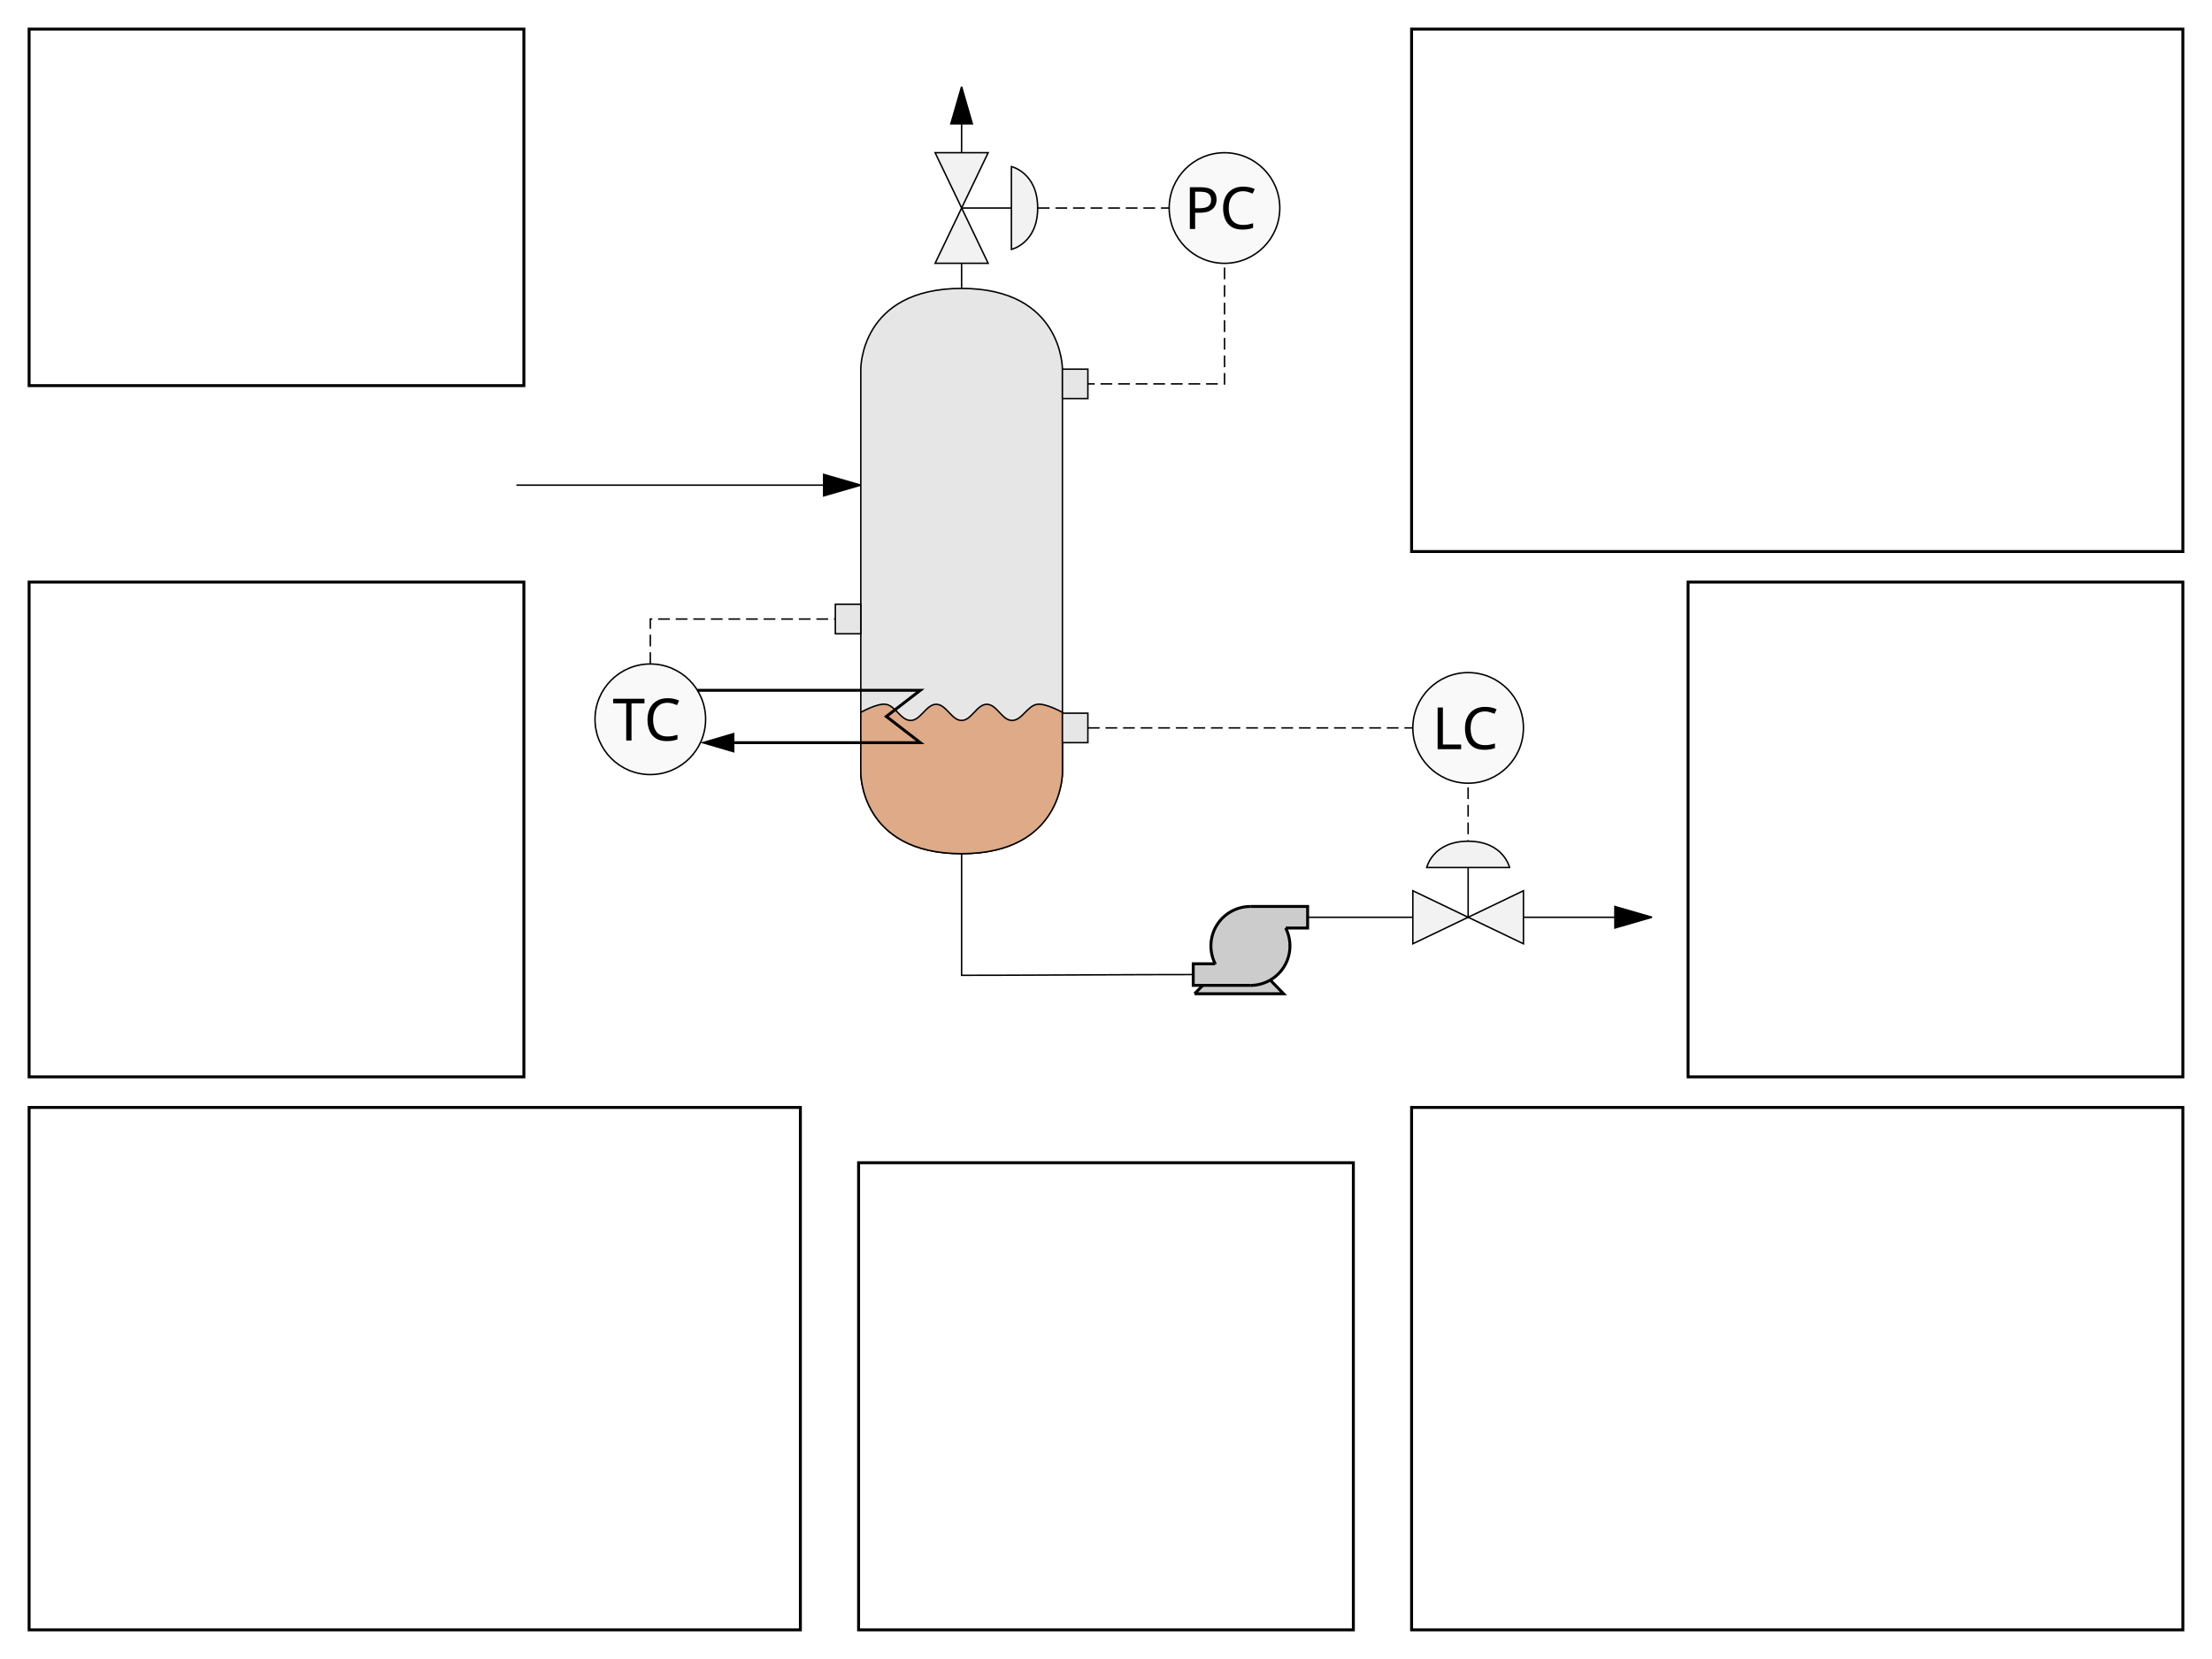
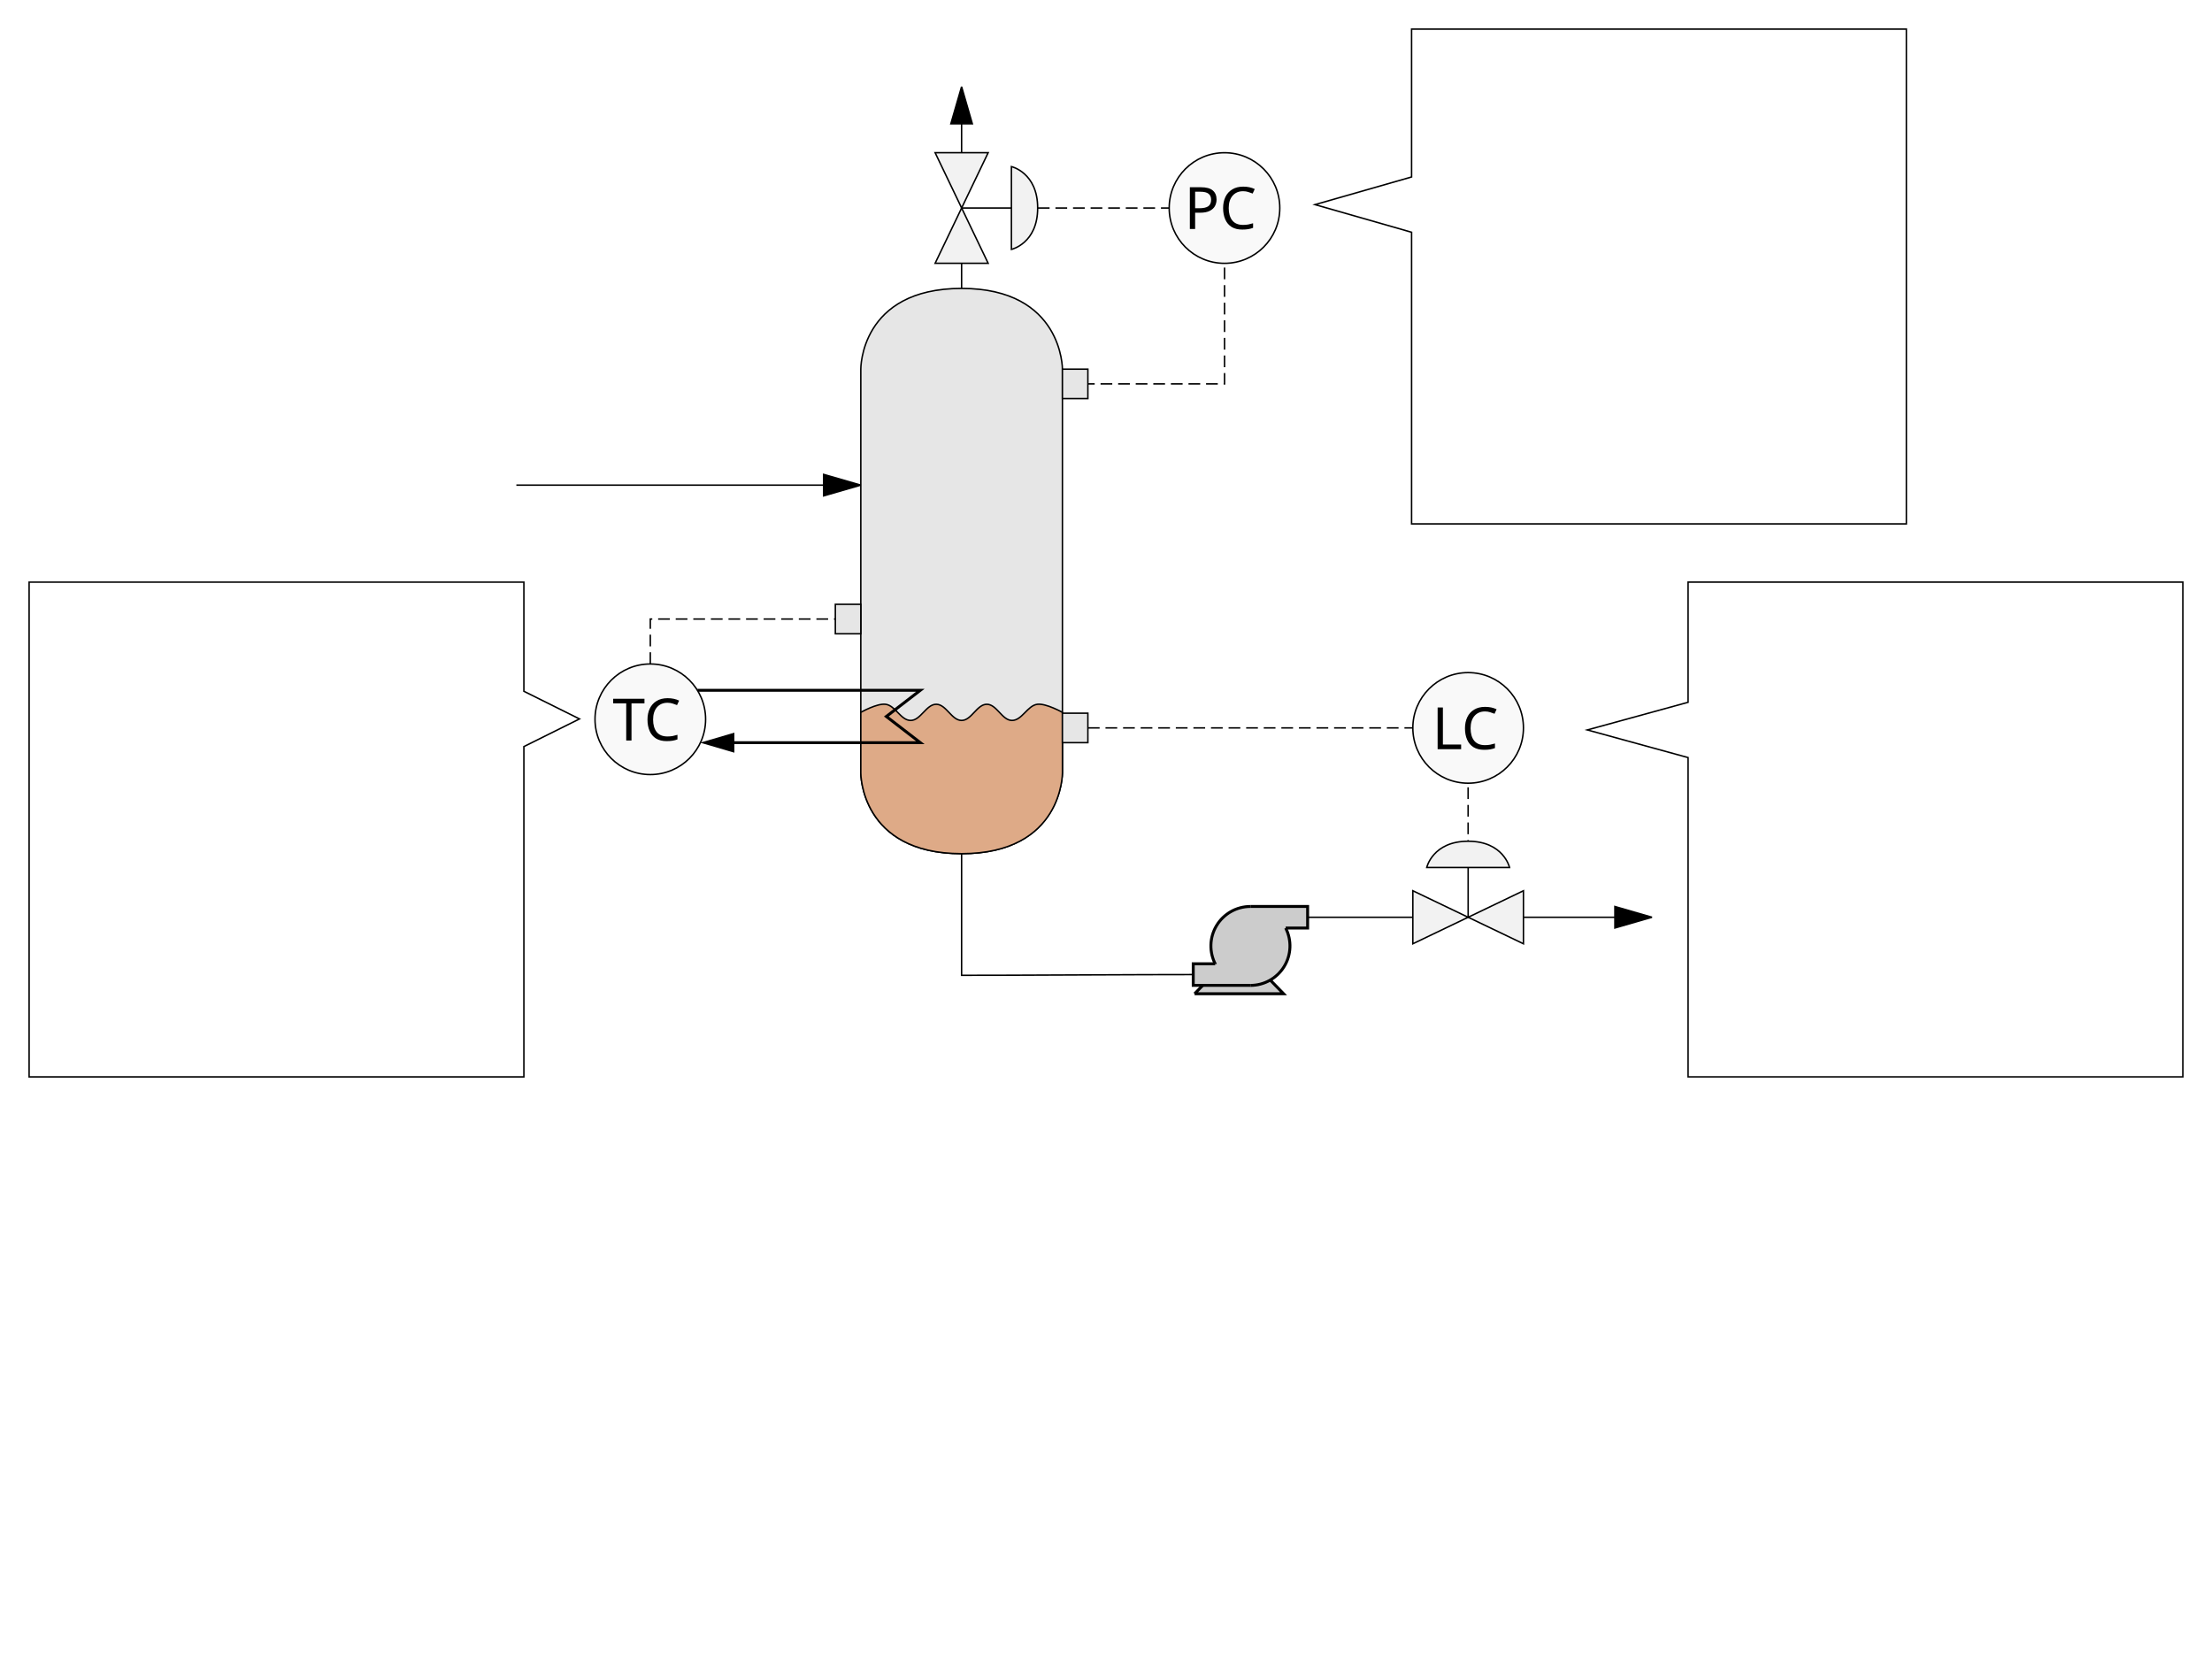
<svg xmlns="http://www.w3.org/2000/svg" width="400mm" height="300mm" version="1.1" viewBox="0 0 400 300">
-   <g fill="none" stroke="#000">
-     <g stroke-dashoffset="21.001" stroke-width=".53">
-       <rect id="PressureGraphArea" x="255.26" y="5.265" width="139.47" height="94.47" />
-       <rect id="LevelGraphArea" x="255.26" y="200.26" width="139.47" height="94.47" />
-       <rect id="TemperatureGraphArea" x="5.265" y="200.26" width="139.47" height="94.47" />
-     </g>
-     <g>
-       <rect id="LCInputArea" x="155.26" y="210.26" width="89.47" height="84.47" stroke-width=".53" />
-       <rect id="TCInputArea" x="5.265" y="105.26" width="89.47" height="89.47" stroke-width=".53" />
-       <rect id="InletInputArea" x="5.265" y="5.265" width="89.47" height="64.47" stroke-width=".53" />
-       <rect id="PCInputArea" x="305.26" y="105.26" width="89.47" height="89.47" stroke-width=".53" />
-     </g>
+   <g fill="none">
+     <rect id="TemperatureGraphArea" x="5.265" y="200.26" width="126.14" height="94.47" />
+     <rect id="PressureGraphArea" x="268.6" y="200.26" width="126.14" height="94.47" />
+     <rect id="LevelGraphArea" x="136.94" y="200.26" width="126.14" height="94.47" />
+     <rect id="InletInputArea" x="5.265" y="5.265" width="89.47" height="64.47" />
+     <rect id="TCInputArea" x="5.265" y="105.26" width="89.47" height="89.47" />
+     <rect id="PCInputArea" x="255.26" y="5.265" width="89.47" height="89.47" />
+     <rect id="LCInputArea" x="305.26" y="105.26" width="89.47" height="89.47" />
  </g>
  <g id="CenterImage" transform="translate(.65666 6.8976)">
    <path d="m173.23 147.47v22c7.5 0.015 34.381-0.151 41.881-0.135" fill="none" stroke="#000" stroke-width=".265px" />
    <g id="pump" transform="matrix(.71477 0 0 .71347 39.428 -3.6986)" fill="#ccc" stroke-width="1.4">
      <path d="m246.14 247.39h22.517c-1.126-1.158-2.252-2.316-3.377-3.473h-15.762c-1.126 1.158-2.252 2.316-3.377 3.473z" stroke="#000" stroke-width=".742" />
      <rect x="260.27" y="225.26" width="14.47" height="5.47" />
      <rect x="245.8" y="239.8" width="14.47" height="5.47" />
      <circle cx="260.27" cy="235.26" r="10" />
      <g stroke="#000" stroke-width=".742">
        <path d="m269.18 230.73a10 10 0 0 1-0.384 9.765 10 10 0 0 1-8.526 4.775" stroke-dashoffset="21.001" />
        <path d="m251.44 239.96a10 10 0 0 1 0.258-9.845 10 10 0 0 1 8.572-4.85" stroke-dashoffset="21.001" />
        <path d="m260.27 225.26h14.47v5.47h-5.555" />
        <path d="m260.27 245.26h-14.47v-5.47h5.555" />
      </g>
    </g>
    <g id="column" transform="matrix(.72921 0 0 .73012 27.392 -13.153)" stroke="#000" stroke-width=".363px">
      <path d="m225 200v-100s0.106-20-25-20c-25.233 0-25 20-25 20v100s-0.106 20 25 20c24.978 0 25-20 25-20z" fill="#e6e6e6" />
      <path id="liquidPath" d="m175 200s-0.138 20 25 20 25-20 25-20v-15s-4.064-2.279-6.226-2c-2.46 0.318-3.794 4.002-6.274 4-2.474-2e-3 -3.776-4-6.25-4s-3.776 3.996-6.25 4c-2.486 4e-3 -3.808-3.995-6.293-4-2.503-5e-3 -3.852 4.014-6.355 4-2.458-0.014-3.758-3.682-6.195-4-2.14-0.279-6.157 2-6.157 2z" fill="#deaa87" />
    </g>
    <g stroke="#000" stroke-width=".265px">
      <path id="arrowIn" d="m92.719 80.83h62.284l-6.716-1.944v3.887l6.716-1.944" />
      <path id="arrowTop" d="m173.23 45.257 1.8e-4 -36.482-1.944 6.716h3.887l-1.944-6.716" />
      <path id="arrowAfterPump" d="m235.8 158.97h62.284l-6.716-1.944v3.887l6.716-1.944" />
    </g>
    <g id="ValveAfterPump" transform="translate(155.75 96.456)" fill="#f2f2f2" stroke="#000">
      <path d="m99.08 57.721v9.591l20-9.591v9.591z" stroke-width=".265px" />
      <path d="m109.08 62.516v-9h7.489s-1.079-4.748-7.489-4.748-7.489 4.748-7.489 4.748h7.489" stroke-width=".265px" />
    </g>
    <g stroke="#000">
      <rect x="191.46" y="122.07" width="4.606" height="5.328" fill="#e6e6e6" stroke-dashoffset="21.001" stroke-width=".265" />
      <rect x="150.4" y="102.38" width="4.606" height="5.328" fill="#e6e6e6" stroke-dashoffset="21.001" stroke-width=".265" />
      <path d="m196.07 124.73h68.756v20.492" fill="none" stroke-dasharray="2.12, 1.06" stroke-width=".265" />
      <circle id="LCcircle" cx="264.83" cy="124.73" r="10" fill="#f9f9f9" stroke-width=".265" />
    </g>
    <g transform="rotate(90 157.06 78.695)" fill="#f2f2f2" stroke="#000">
      <path d="m99.08 57.721v9.591l20-9.591v9.591z" stroke-width=".265px" />
      <path d="m109.08 62.516v-9h7.489s-1.079-4.748-7.489-4.748-7.489 4.748-7.489 4.748h7.489" stroke-width=".265px" />
    </g>
    <g stroke="#000">
      <path d="m187.02 30.72h33.758v31.803h-24.704" fill="none" stroke-dasharray="2.12, 1.06" stroke-width=".265" />
      <g>
        <rect x="191.46" y="59.859" width="4.606" height="5.328" fill="#e6e6e6" stroke-dashoffset="21.001" stroke-width=".265" />
        <circle id="PCcircle" cx="220.77" cy="30.72" r="10" fill="#f9f9f9" stroke-width=".265" />
        <path d="m125.46 117.93h40.305l-6.142 4.735 6.142 4.735h-36.012" fill="none" stroke-width=".53" />
      </g>
      <path d="m116.94 113.17v-8.125h33.498" fill="none" stroke-dasharray="2.12, 1.06" stroke-width=".265" />
      <circle cx="116.94" cy="123.17" r="10" fill="#f9f9f9" stroke-width=".265" />
      <path d="m126.42 127.4 5.593-1.636v3.272z" stroke-width=".265px" />
    </g>
    <g fill="#000000" font-family="sans-serif" font-size="10.583px" stroke-width=".265">
      <text x="258.283" y="128.583" style="line-height:1.25" xml:space="preserve">
        <tspan x="258.283" y="128.583" stroke-width=".265">LC</tspan>
      </text>
      <text x="213.475" y="34.51" style="line-height:1.25" xml:space="preserve">
        <tspan x="213.475" y="34.51" stroke-width=".265">PC</tspan>
      </text>
      <text x="110.117" y="127.011" style="line-height:1.25" xml:space="preserve">
        <tspan x="110.117" y="127.011" stroke-width=".265">TC</tspan>
      </text>
    </g>
  </g>
+   <g fill="none" stroke="#000" stroke-width=".265px">
+     <path d="m255.26 5.265h89.47v89.47h-89.47v-52.735l-17.467-5 17.467-5z" />
+     <path d="m305.26 105.26h89.47v89.47h-89.47v-57.735l-18.226-5 18.226-5z" />
+     <path d="m94.735 194.74h-89.47v-89.47h89.47l-3e-6 19.735 10.053 5-10.053 5z" />
+   </g>
</svg>
